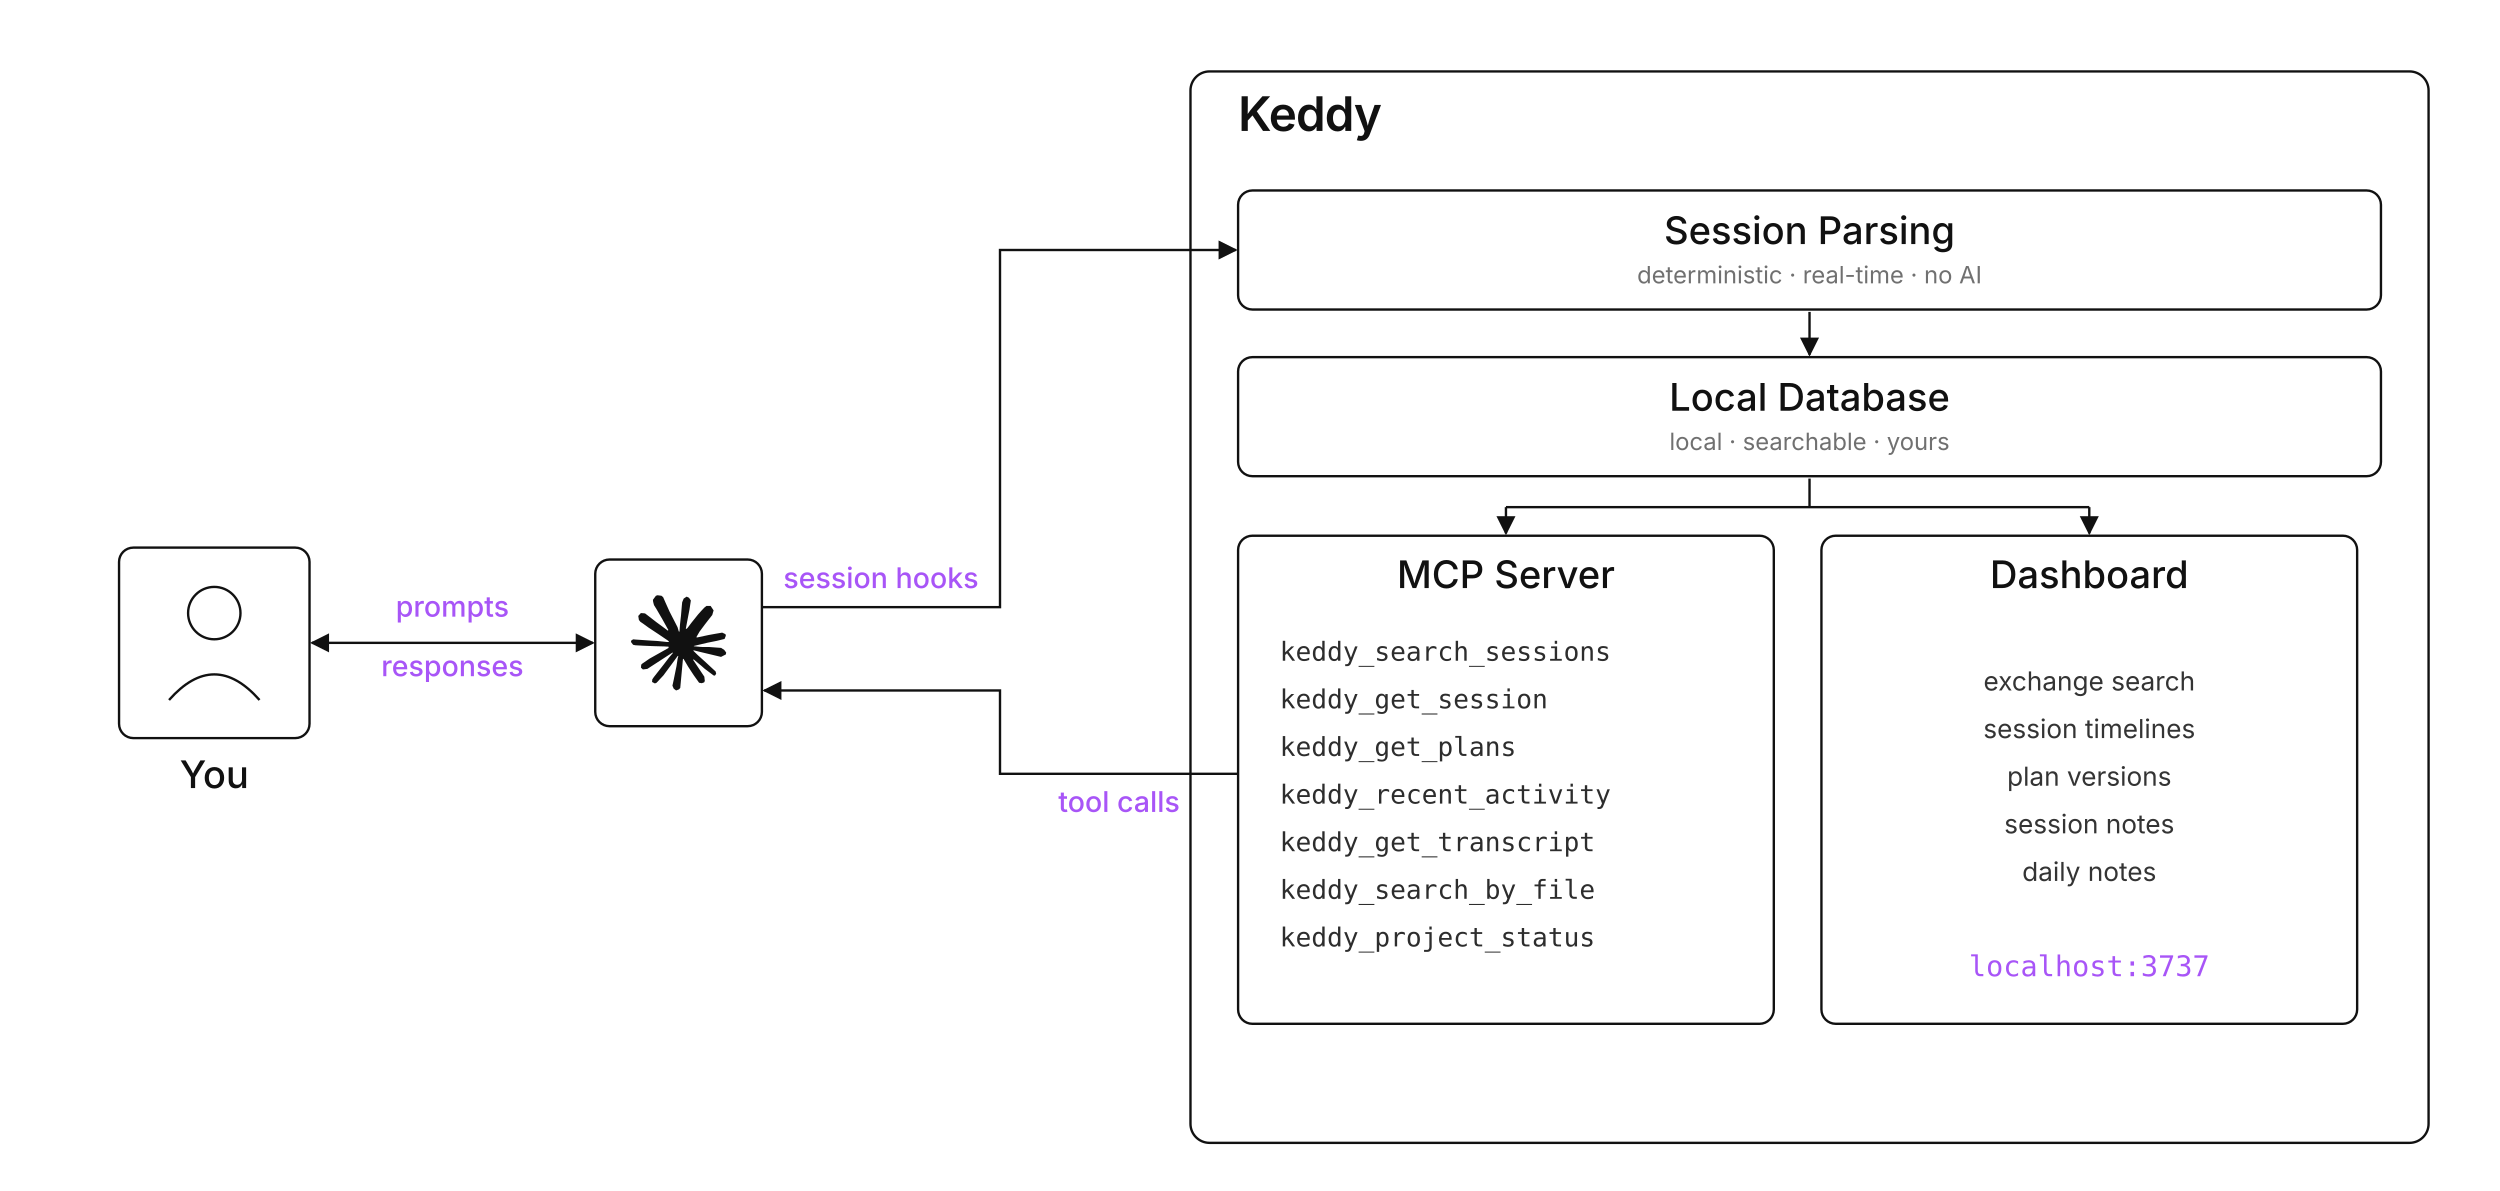
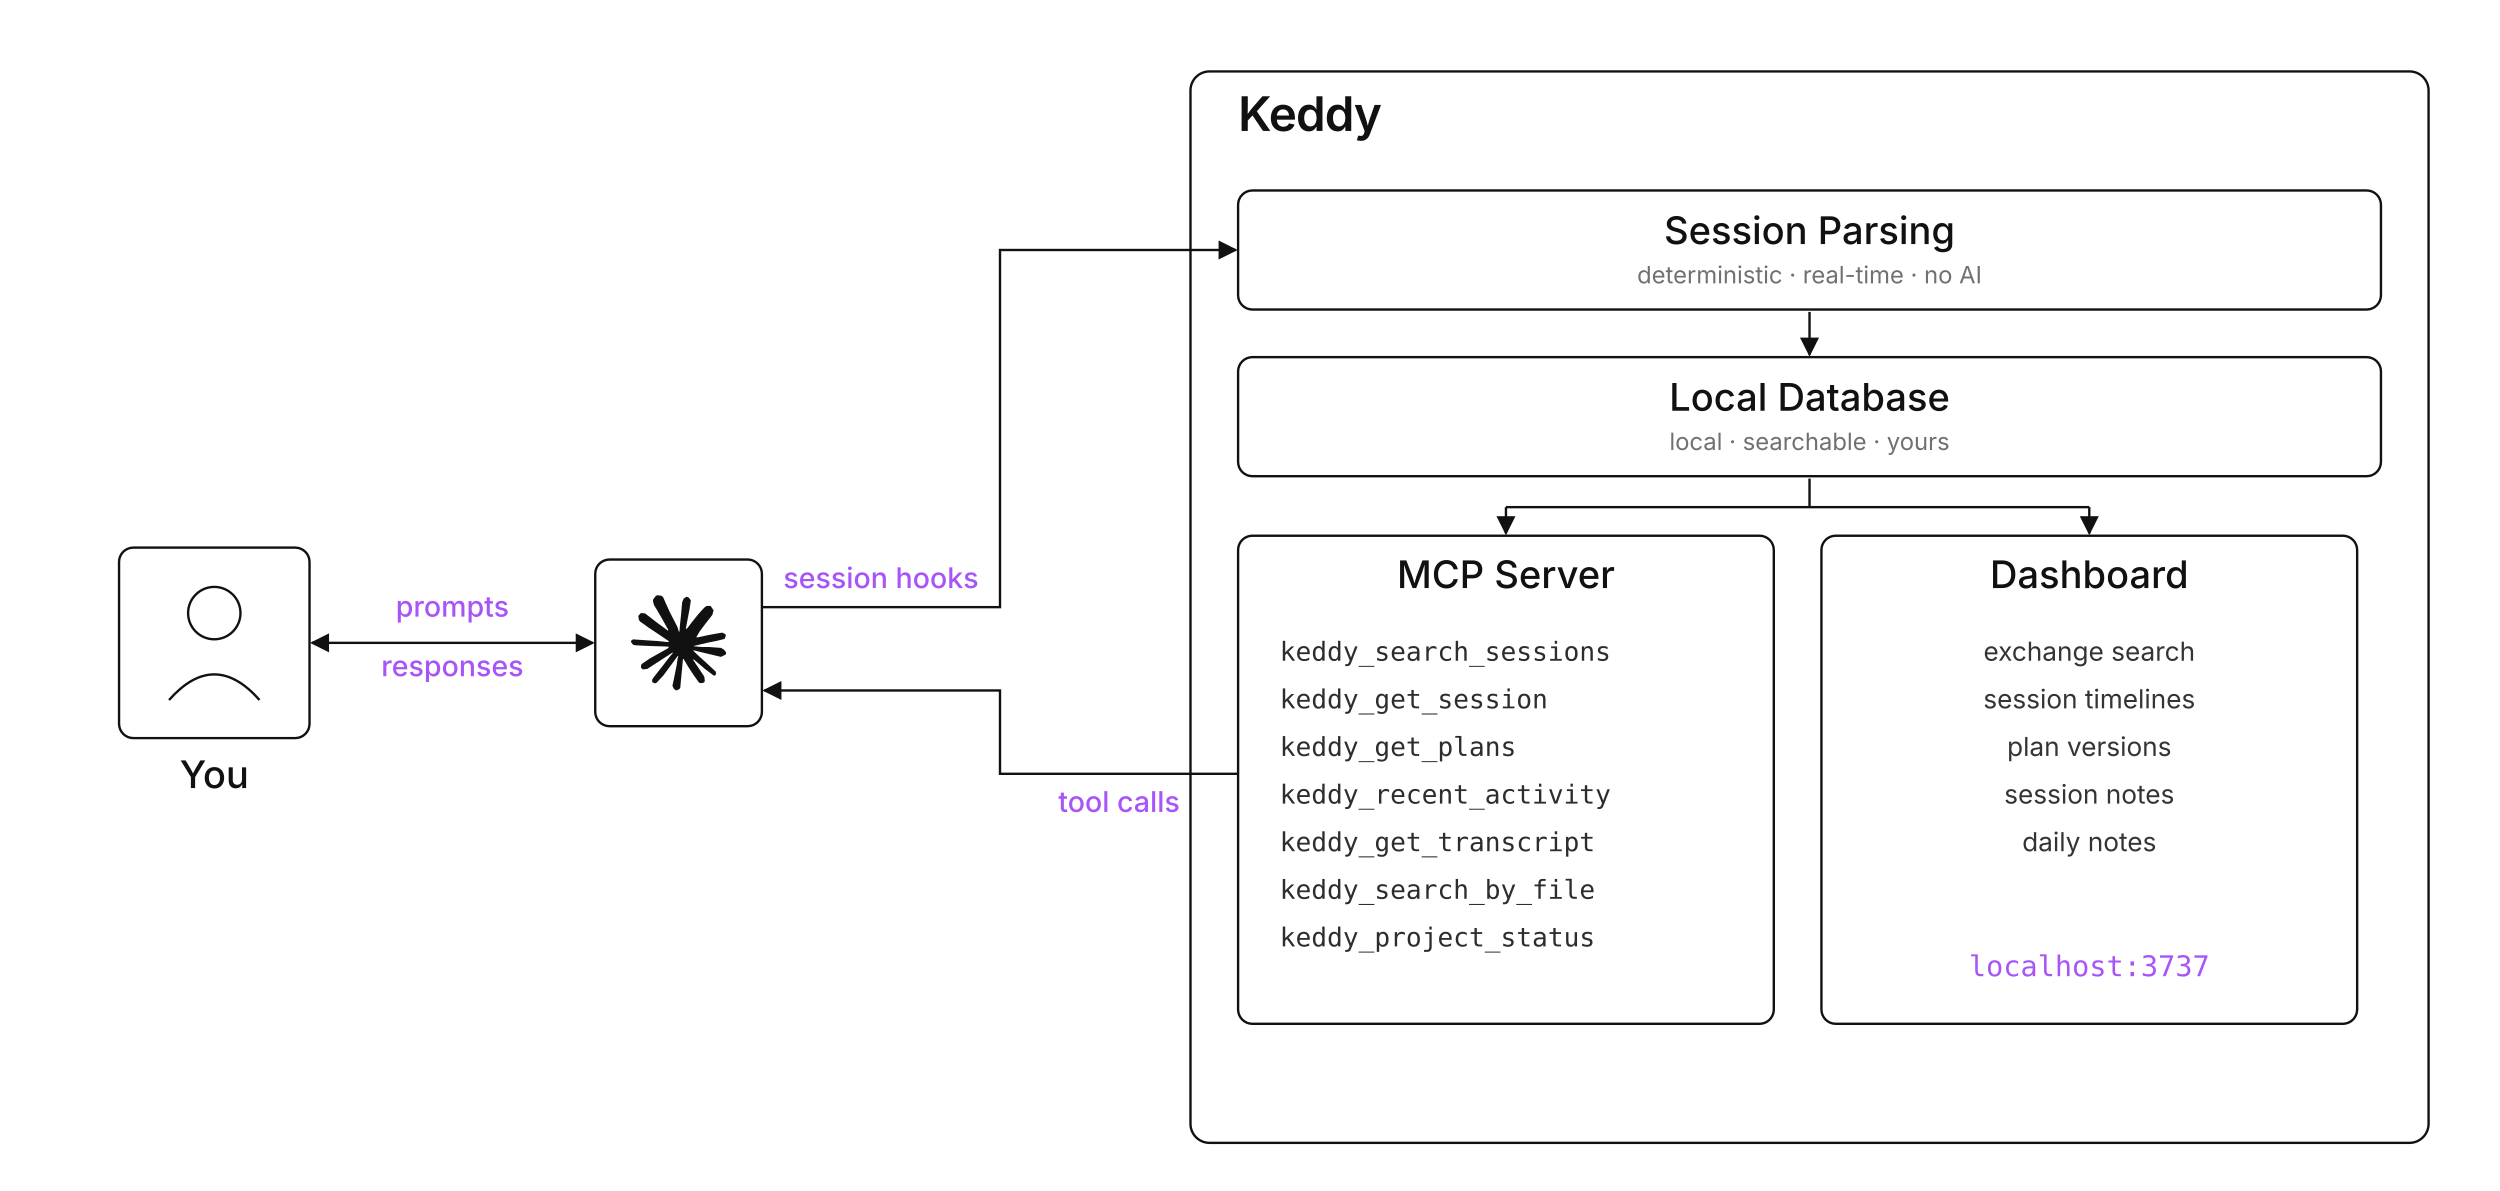
<svg xmlns="http://www.w3.org/2000/svg" viewBox="0 0 2100 1000" role="img" aria-label="Keddy architecture: You interact with Claude Code; Claude Code sends session hooks to Keddy's session reader, which writes to a local database. The database serves both MCP tools that Claude can call, and a dashboard you open in your browser.">
  <defs>
    <style>
      .box { fill: none; stroke: #111111; stroke-width: 2; }
      .label { font-family: -apple-system, BlinkMacSystemFont, "Inter", "Helvetica Neue", Arial, sans-serif; fill: #111111; }
      .label-box { font-size: 32px; font-weight: 500; }
      .label-sub { font-size: 20px; font-weight: 400; opacity: 0.6; }
      .label-title { font-size: 40px; font-weight: 600; letter-spacing: -0.02em; }
      .label-arrow { font-family: -apple-system, BlinkMacSystemFont, "Inter", "Helvetica Neue", Arial, sans-serif; font-size: 24px; font-weight: 500; fill: #a855f7; }
      .tool-list { font-family: ui-monospace, "SF Mono", Menlo, Consolas, monospace; font-size: 22px; fill: #111111; opacity: 0.88; }
      .capability-list { font-family: -apple-system, BlinkMacSystemFont, "Inter", "Helvetica Neue", Arial, sans-serif; font-size: 22px; fill: #111111; opacity: 0.85; }
      .arrow { stroke: #111111; stroke-width: 2; fill: none; }
    </style>
    <marker id="arrowhead" viewBox="0 0 10 10" refX="9" refY="5" markerWidth="8" markerHeight="8" orient="auto-start-reverse">
      <path d="M 0 0 L 10 5 L 0 10 z" fill="#111111" />
    </marker>
  </defs>
  <rect x="100" y="460" width="160" height="160" rx="12" class="box" />
  <circle cx="180" cy="515" r="22" fill="none" stroke="#111111" stroke-width="2" />
  <path d="M 142 588 Q 180 545 218 588" fill="none" stroke="#111111" stroke-width="2" />
  <text x="180" y="662" text-anchor="middle" class="label label-box">You</text>
  <line x1="262" y1="540" x2="498" y2="540" class="arrow" marker-end="url(#arrowhead)" marker-start="url(#arrowhead)" />
  <text x="380" y="518" text-anchor="middle" class="label-arrow">prompts</text>
  <text x="380" y="568" text-anchor="middle" class="label-arrow">responses</text>
  <rect x="500" y="470" width="140" height="140" rx="12" class="box" />
  <svg x="530" y="500" width="80" height="80" viewBox="0 0 24 24">
    <path fill="#111111" d="m4.714 15.956 4.717-2.647.079-.231-.079-.128h-.231l-.789-.049-2.696-.073-2.337-.097-2.265-.121-.571-.121-.534-.704.055-.352.48-.322.686.061 1.518.103 2.277.158 1.651.097 2.447.255h.389l.055-.158-.134-.097-.103-.097L6.973 9.836l-2.55-1.688-1.336-.971-.723-.492-.364-.461-.158-1.008.656-.723.88.061.225.061.892.686 1.906 1.475 2.489 1.834.364.303.146-.103.018-.073-.164-.273-1.354-2.447-1.445-2.489-.643-1.032-.17-.619c-.061-.255-.103-.467-.103-.729L6.287.134 6.7 0l.996.134.419.364.619 1.415 1.002 2.228 1.554 3.03.455.898.243.832.091.255h.158v-.146l.128-1.706.237-2.095.231-2.696.079-.759.376-.911.747-.492.583.279.48.686-.067.443-.285 1.852-.559 2.902-.364 1.943h.212l.243-.243.984-1.305 1.651-2.064.729-.82.85-.905.546-.431h1.032l.759 1.129-.34 1.166-1.062 1.348-.88 1.141-1.263 1.7-.789 1.36.073.109.188-.018 2.853-.607 1.542-.279 1.84-.316.832.389.091.395-.328.807-1.967.486-2.307.461-3.436.814-.043.03.049.061 1.548.146.662.036h1.621l3.018.225.789.522.474.638-.079.486-1.214.619-1.639-.389-3.825-.911-1.311-.328h-.182v.109l1.093 1.069 2.003 1.809 2.507 2.331.128.577-.322.455-.34-.049-2.204-1.657-.85-.747-1.925-1.621h-.128v.17l.443.65 2.344 3.521.121 1.081-.17.352-.607.212-.668-.121-1.372-1.925L14.38 17.959l-1.141-1.943-.14.079-.674 7.255-.316.37-.729.279-.607-.461-.322-.747.322-1.475.389-1.925.316-1.53.285-1.9.17-.631-.012-.043-.14.018-1.433 1.967-2.18 2.945-1.724 1.846-.413.164-.716-.37.067-.662.401-.589 2.386-3.036 1.439-1.882.929-1.087-.006-.158h-.055l-6.338 4.116-1.129.146-.486-.455.061-.747.231-.243 1.906-1.311Z" />
  </svg>
  <path d="M 640 510 L 840 510 L 840 210 L 1038 210" class="arrow" marker-end="url(#arrowhead)" />
  <text x="740" y="494" text-anchor="middle" class="label-arrow">session hooks</text>
  <path d="M 1040 650 L 840 650 L 840 580 L 642 580" class="arrow" marker-end="url(#arrowhead)" />
  <text x="940" y="682" text-anchor="middle" class="label-arrow">tool calls</text>
  <rect x="1000" y="60" width="1040" height="900" rx="16" class="box" />
  <text x="1040" y="110" class="label label-title">Keddy</text>
  <rect x="1040" y="160" width="960" height="100" rx="12" class="box" />
  <text x="1520" y="205" text-anchor="middle" class="label label-box">Session Parsing</text>
  <text x="1520" y="238" text-anchor="middle" class="label label-sub">deterministic · real-time · no AI</text>
  <line x1="1520" y1="262" x2="1520" y2="298" class="arrow" marker-end="url(#arrowhead)" />
  <rect x="1040" y="300" width="960" height="100" rx="12" class="box" />
  <text x="1520" y="345" text-anchor="middle" class="label label-box">Local Database</text>
  <text x="1520" y="378" text-anchor="middle" class="label label-sub">local · searchable · yours</text>
  <line x1="1520" y1="402" x2="1520" y2="426" class="arrow" />
  <line x1="1265" y1="426" x2="1755" y2="426" class="arrow" />
  <line x1="1265" y1="426" x2="1265" y2="448" class="arrow" marker-end="url(#arrowhead)" />
  <line x1="1755" y1="426" x2="1755" y2="448" class="arrow" marker-end="url(#arrowhead)" />
  <rect x="1040" y="450" width="450" height="410" rx="12" class="box" />
  <text x="1265" y="494" text-anchor="middle" class="label label-box">MCP Server</text>
  <g class="tool-list">
    <text x="1075" y="555">keddy_search_sessions</text>
    <text x="1075" y="595">keddy_get_session</text>
    <text x="1075" y="635">keddy_get_plans</text>
    <text x="1075" y="675">keddy_recent_activity</text>
    <text x="1075" y="715">keddy_get_transcript</text>
    <text x="1075" y="755">keddy_search_by_file</text>
    <text x="1075" y="795">keddy_project_status</text>
  </g>
  <rect x="1530" y="450" width="450" height="410" rx="12" class="box" />
  <text x="1755" y="494" text-anchor="middle" class="label label-box">Dashboard</text>
  <g class="capability-list">
-     <text x="1755" y="580" text-anchor="middle">exchange search</text>
-     <text x="1755" y="620" text-anchor="middle">session timelines</text>
-     <text x="1755" y="660" text-anchor="middle">plan versions</text>
-     <text x="1755" y="700" text-anchor="middle">session notes</text>
-     <text x="1755" y="740" text-anchor="middle">daily notes</text>
+     <text x="1755" y="555" text-anchor="middle">exchange search</text>
+     <text x="1755" y="595" text-anchor="middle">session timelines</text>
+     <text x="1755" y="635" text-anchor="middle">plan versions</text>
+     <text x="1755" y="675" text-anchor="middle">session notes</text>
+     <text x="1755" y="715" text-anchor="middle">daily notes</text>
  </g>
  <text x="1755" y="820" text-anchor="middle" class="label-arrow" style="font-family: ui-monospace, 'SF Mono', Menlo, Consolas, monospace;">localhost:3737</text>
</svg>
